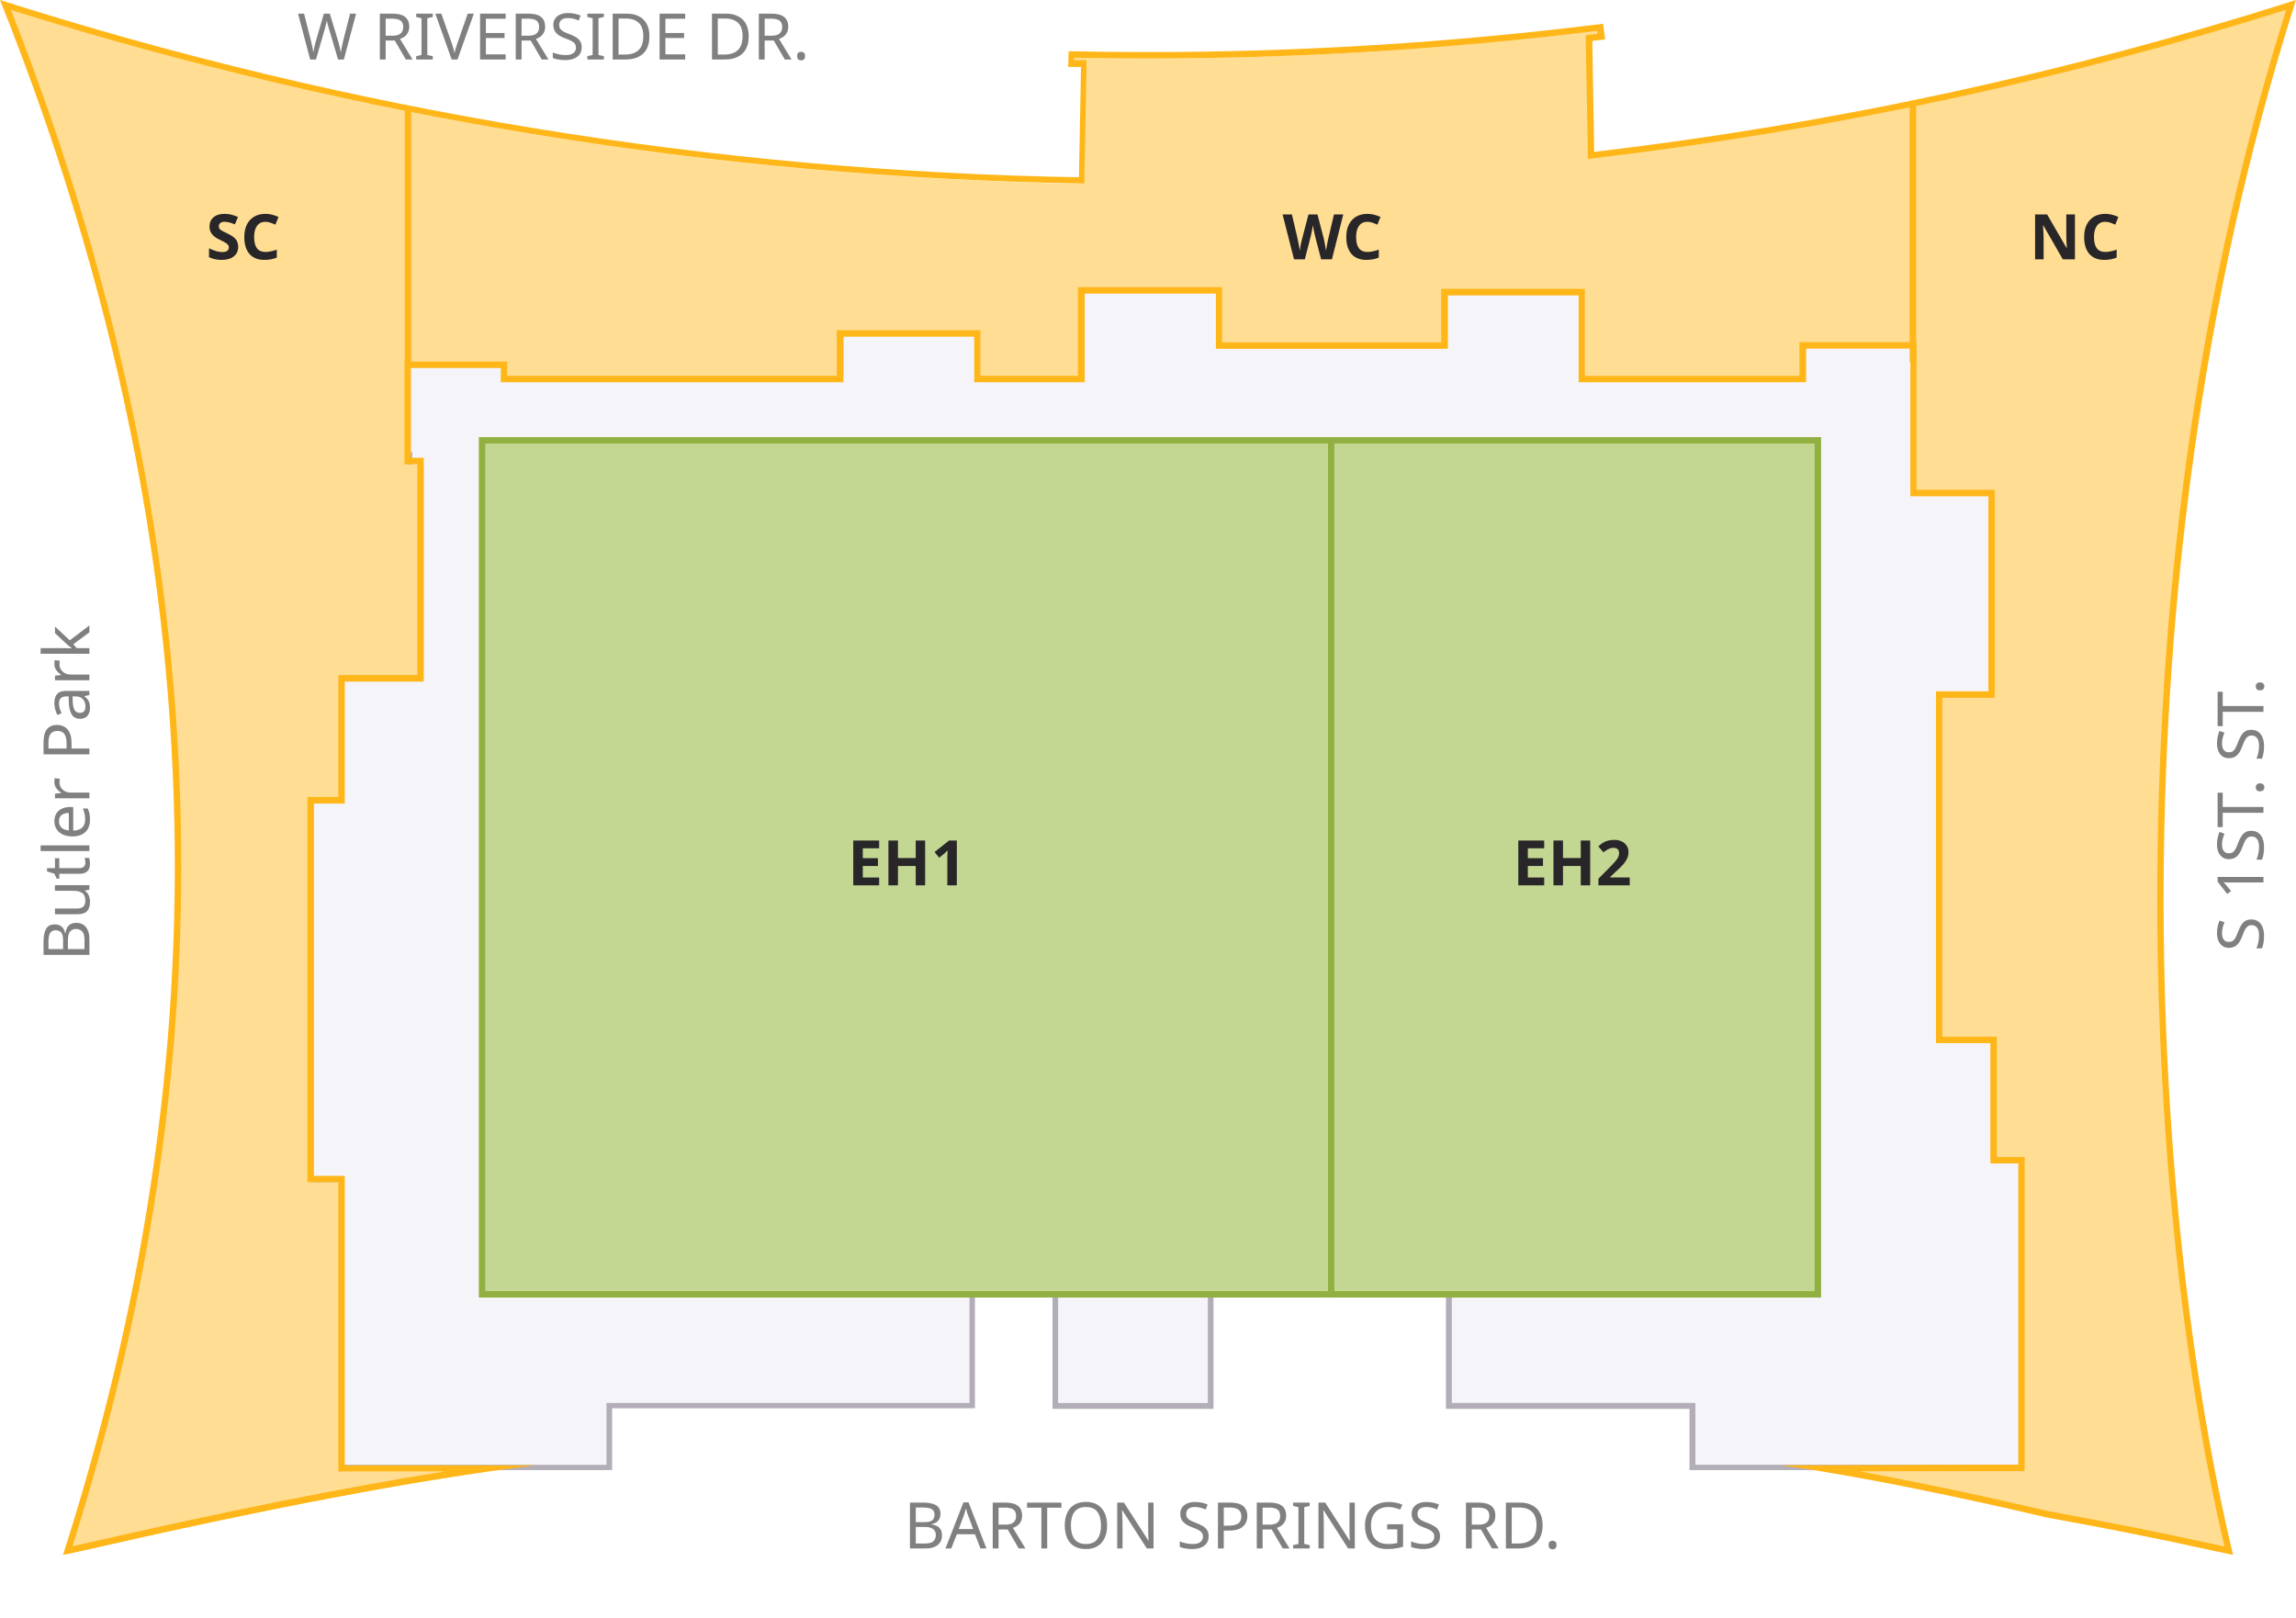
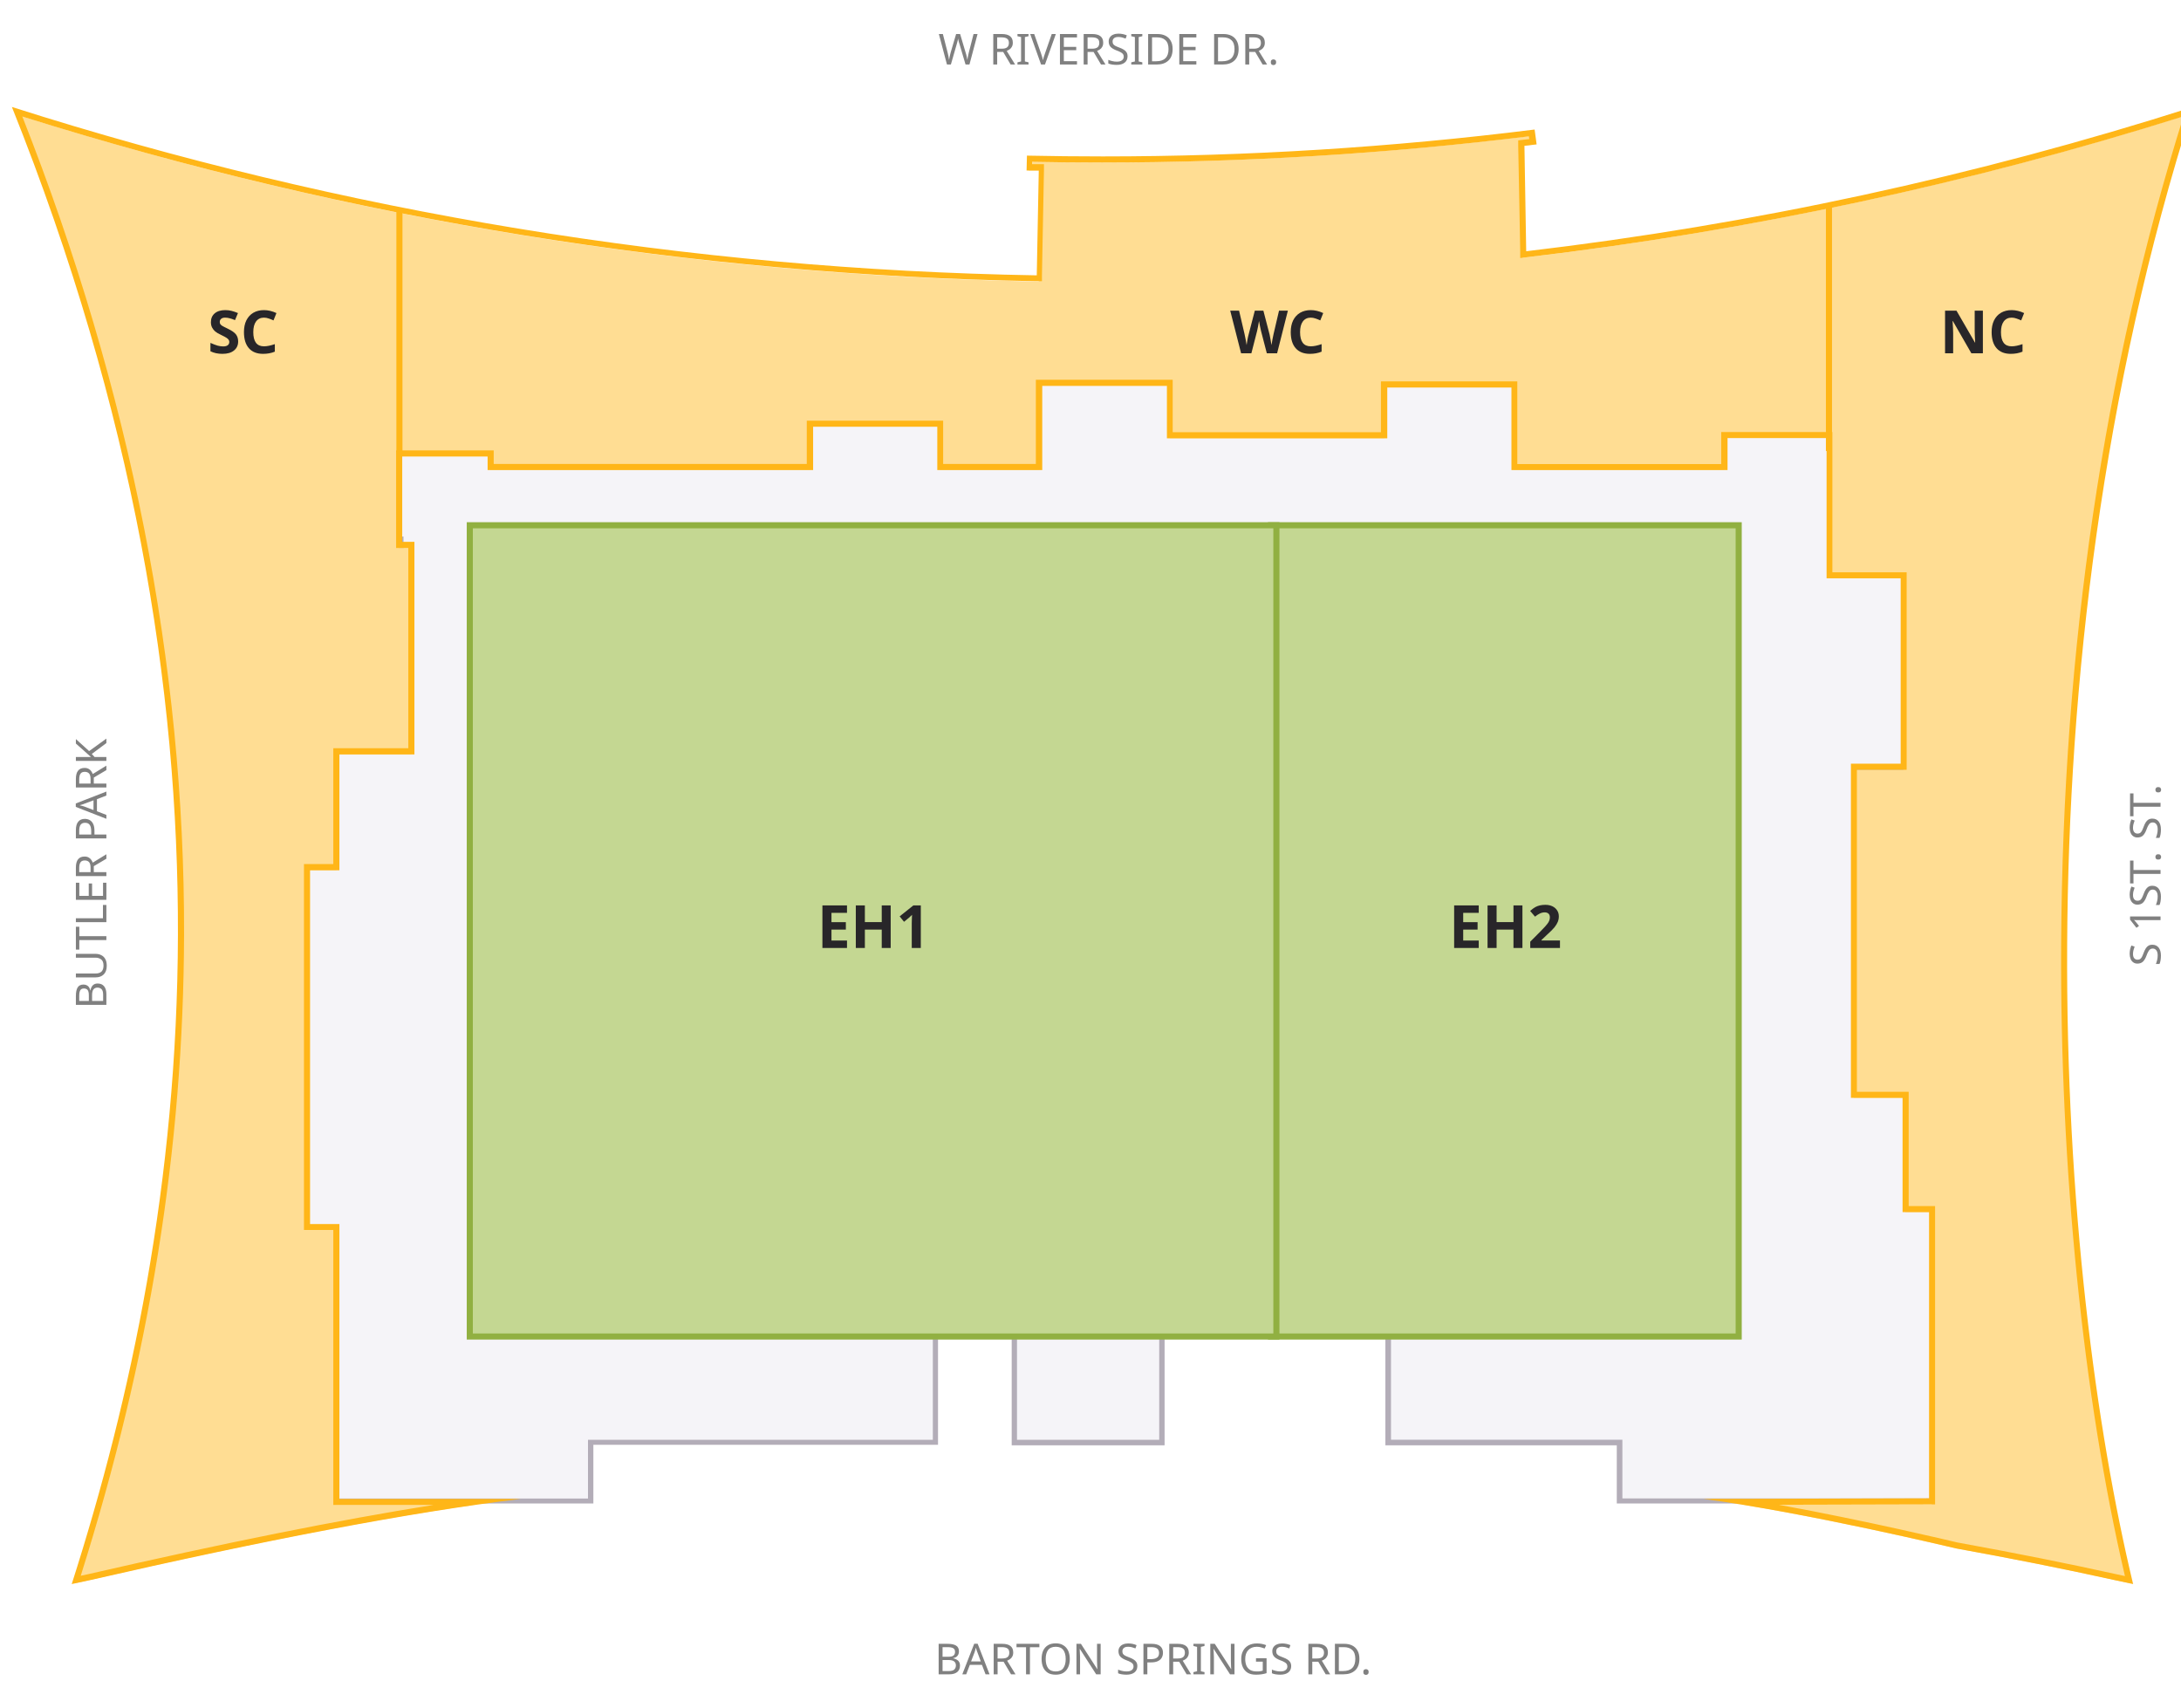
- <svg xmlns="http://www.w3.org/2000/svg" id="map" viewBox="0 0 357.6 252" style="zoom: 1;">
+ <svg xmlns="http://www.w3.org/2000/svg" cursor="default" id="map" style="zoom: 1;" viewBox="0 0 357.6 280">
  <defs>
    <style>.cls-1{fill:#f5f4f8;}.cls-2{fill:#b3adb8;}.cls-3{fill:#ffdd93;}.cls-4{fill:#ffb618;}.cls-5{fill:#c4d792;stroke:#91b041;stroke-miterlimit:3.86;}.cls-6{isolation:isolate;font-size:9.78px;fill:#282629;font-family:OpenSans-Semibold, Open Sans;font-weight:700;}.cls-7{fill:#fff1d2;stroke:#ffb618;stroke-miterlimit:10;}</style>
  </defs>
-   <polygon class="cls-1" points="263.62 228.61 263.62 218.98 225.68 218.98 225.68 200.53 188.61 200.53 188.61 218.98 164.36 218.98 164.36 200.53 151.41 200.53 151.41 218.98 94.9 218.98 94.9 228.61 52.36 228.61 52.36 184.51 47.55 184.51 47.55 123.83 52.36 123.83 52.36 103.91 64.65 103.91 63.73 70.87 61.73 70.87 61.73 55.98 79.29 55.98 79.29 58.21 129.99 58.21 129.99 51.11 153.02 51.11 153.02 58.21 167.56 58.21 167.56 44.39 190.67 44.39 190.67 52.99 224.13 52.99 224.13 44.66 247.16 44.66 247.16 58.21 279.92 58.21 279.92 52.95 298.83 52.95 298.83 75.96 310.98 75.96 310.98 109.03 302.82 109.03 302.82 161.15 311.31 161.15 311.31 179.89 315.65 179.89 315.65 228.61 263.62 228.61" />
-   <path class="cls-2" d="M190.23,44.83v8.6h34.33V45.1h22.16V58.64h33.63V53.39h18v23h12.15v32.2h-8.16v53h8.49v18.74h4.34v47.84H264.06v-9.63H226.12V200.09h-38v18.46H164.8V200.09H151v18.46H94.46v9.63H52.8v-44.1H48V124.26H52.8V104.35H65.1l0-.9-.89-32.16,0-.85h-2v-14H78.85v2.23h51.57v-7.1h22.16v7.1H168V44.83h22.24m.88-.88h-24V57.77H153.46v-7.1H129.55v7.1H79.73V55.54H61.29V71.31h2l.89,32.16H51.92v19.92H47.11v61.56h4.81V229H95.34v-9.63h56.51V201h12.08v18.46H189V201h36.2v18.46h37.94V229h52.91V179.45h-4.34V160.71h-8.49V109.47h8.16v-34H299.27v-23H279.48v5.26H247.6V44.22H223.69v8.33H191.11v-8.6Z" />
+   <polygon class="cls-1" points="265.569,246.149 265.569,236.519 227.629,236.519 227.629,218.069 190.559,218.069 190.559,236.519 166.309,236.519 166.309,218.069 153.359,218.069 153.359,236.519 96.849,236.519 96.849,246.149 54.309,246.149 54.309,202.049 49.499,202.049 49.499,141.369 54.309,141.369 54.309,121.449 66.599,121.449 65.679,88.409 63.679,88.409 63.679,73.519 81.239,73.519 81.239,75.749 131.939,75.749 131.939,68.649 154.969,68.649 154.969,75.749 169.509,75.749 169.509,61.929 192.619,61.929 192.619,70.529 226.079,70.529 226.079,62.199 249.109,62.199 249.109,75.749 281.869,75.749 281.869,70.489 300.779,70.489 300.779,93.499 312.929,93.499 312.929,126.569 304.769,126.569 304.769,178.689 313.259,178.689 313.259,197.429 317.599,197.429 317.599,246.149 265.569,246.149 " />
+   <path class="cls-2" d="M192.179,62.369 v8.6 h34.33 V62.639 h22.16 V76.179 h33.63 V70.929 h18 v23 h12.15 v32.2 h-8.16 v53 h8.49 v18.74 h4.34 v47.84 H266.009 v-9.63 H228.069 V217.629 h-38 v18.46 H166.749 V217.629 H152.949 v18.46 H96.409 v9.63 H54.749 v-44.1 H49.949 V141.799 H54.749 V121.889 H67.049 l0,-.9 l-.89,-32.16 l0,-.85 h-2 v-14 H80.799 v2.23 h51.57 v-7.1 h22.16 v7.1 H169.949 V62.369 h22.24 m.88,-.88 h-24 V75.309 H155.409 v-7.1 H131.499 v7.1 H81.679 V73.079 H63.239 V88.849 h2 l.89,32.16 H53.869 v19.92 H49.059 v61.56 h4.81 V246.539 H97.289 v-9.63 h56.51 V218.539 h12.08 v18.46 H190.949 V218.539 h36.2 v18.46 h37.94 V246.539 h52.91 V196.989 h-4.34 V178.249 h-8.49 V127.009 h8.16 v-34 H301.219 v-23 H281.429 v5.26 H249.549 V61.759 H225.639 v8.33 H193.059 v-8.6  Z " />
  <g id="clickable-Outdoor_Canopies" data-name="clickable-Outdoor Canopies">
-     <path class="cls-3" d="M344.94,241.577 c-7.89,-1.75 -16.42,-3.45 -26.09,-5.21 c-.19,0 -19,-4.54 -34.9,-7.15 l30.85,-.08 V181.217 h-4.34 V162.487 H302 V108.677 h8.16 V77.287 H298 v-23 H280.76 V59.487 H246.33 V45.987 H225 v8.33 H189.83 v-8.6 H168.39 V59.487 H152.19 v-7.1 H130.83 V59.487 H78.45 V57.307 h-15 v15 h2 v33.83 H53.2 v19 H48.39 v59 H53.2 v45.08 H75.81 c-16.57,2.37 -37.77,6.51 -63.16,12.34 l-2.1,.45 C36.24,161.177 33.07,82.407 0.86,1.287 a589.21,589.21 0 0 0 167,27.33 h.5 l.35,-18.19 l-2,0 l0,-1.44 c4,.08 8,.12 11.95,.12 a573.92,573.92 0 0 0 70.38,-4.35 l.2,1.44 l-1.9,.22 l.35,18.3 l.55,-.06 A588,588 0 0 0 356.83,1.257 c-28.2,89.08 -22.92,185.1 -9.71,240.79 Z" visibility="visible" />
-     <path class="cls-4" d="M356.06,1.54C343,43.1,336.26,88.73,336,137.19c-.21,36.69,3.6,74.37,10.46,103.71l-1.39-.3c-7.87-1.74-16.4-3.45-26.08-5.21-.74-.18-15.15-3.61-29.28-6.18l24.62-.06h1V180.23H311V161.49h-8.49V108.69h8.16V76.3H298.49v-23H280.26v5.26H246.83V45H224.47v8.33H190.33v-8.6H167.89V58.54H152.69v-7.1H130.33v7.1H79V56.32H63v16h2v32.83H52.7v19H47.89v60H52.7v45.08H69.16c-15.49,2.46-34.46,6.26-56.61,11.35l-1.26.27c11.3-35.82,16.85-70.22,16.94-105.12.12-44.09-8.8-89.22-26.52-134.16a589.73,589.73,0,0,0,166.18,27l1,0,0-1,.33-17.19,0-1-1,0h-.95V9c3.81.08,7.66.11,11.46.11a574.48,574.48,0,0,0,70-4.29l.06.45h0l-.91.1-.9.11,0,.9.33,17.29,0,1.1,1.1-.13A588.41,588.41,0,0,0,356.06,1.54M357.6,0A584.74,584.74,0,0,1,248.29,23.66L248,6.37l2-.23-.33-2.44a570.84,570.84,0,0,1-70.81,4.41q-6.22,0-12.43-.13l-.06,2.44,2,0-.33,17.19A586,586,0,0,1,0,0C40,100,29.33,181.24,9.81,242.21l2.95-.63c28.16-6.46,52.55-11.16,70.66-13.33H53.7V183.17H48.89v-58H53.7v-19H66V71.31H64v-14H78v2.23h53.37v-7.1h20.36v7.1h17.21V45.73h20.44v8.6h36.13V46h20.36V59.54h35.43V54.29h16.24v23h12.15v30.4h-8.16v54.79H310v18.74h4.34v46.93l-37,.1c16.92,2.23,41.44,8.12,41.44,8.12,8.72,1.58,17.42,3.29,26.07,5.21l2.95.63C335.7,191.83,327.8,93.3,357.6,0Z" />
+     <path d="M346.889,259.116 c-7.89,-1.75 -16.42,-3.45 -26.09,-5.21 c-.19,0 -19,-4.54 -34.9,-7.15 l30.85,-.08 V198.756 h-4.34 V180.026 H303.949 V126.216 h8.16 V94.826 H299.949 v-23 H282.709 V77.026 H248.279 V63.526 H226.949 v8.33 H191.779 v-8.6 H170.339 V77.026 H154.139 v-7.1 H132.779 V77.026 H80.399 V74.846 h-15 v15 h2 v33.83 H55.149 v19 H50.339 v59 H55.149 v45.08 H77.759 c-16.57,2.37 -37.77,6.51 -63.16,12.34 l-2.1,.45 C38.189,178.716 35.019,99.946 2.809,18.826 a589.21,589.21 0 0 0 167,27.33 h.5 l.35,-18.19 l-2,0 l0,-1.44 c4,.08 8,.12 11.95,.12 a573.92,573.92 0 0 0 70.38,-4.35 l.2,1.44 l-1.9,.22 l.35,18.3 l.55,-.06 A588,588 0 0 0 358.779,18.796 c-28.2,89.08 -22.92,185.1 -9.71,240.79  Z " visibility="visible" class="cls-3" />
+     <path class="cls-4" d="M358.009,19.079 C344.949,60.639 338.209,106.269 337.949,154.729 c-.21,36.69 3.6,74.37 10.46,103.71 l-1.39,-.3 c-7.87,-1.74 -16.4,-3.45 -26.08,-5.21 c-.74,-.18 -15.15,-3.61 -29.28,-6.18 l24.62,-.06 h1 V197.769 H312.949 V179.029 h-8.49 V126.229 h8.16 V93.839 H300.439 v-23 H282.209 v5.26 H248.779 V62.539 H226.419 v8.33 H192.279 v-8.6 H169.839 V76.079 H154.639 v-7.1 H132.279 v7.1 H80.949 V73.859 H64.949 v16 h2 v32.83 H54.649 v19 H49.839 v60 H54.649 v45.08 H71.109 c-15.49,2.46 -34.46,6.26 -56.61,11.35 l-1.26,.27 c11.3,-35.82 16.85,-70.22 16.94,-105.12 c.12,-44.09 -8.8,-89.22 -26.52,-134.16 a589.73,589.73 0 0 0 166.18,27 l1,0 l0,-1 l.33,-17.19 l0,-1 l-1,0 h-.95 V26.539 c3.81,.08 7.66,.11 11.46,.11 a574.48,574.48 0 0 0 70,-4.29 l.06,.45 h0 l-.91,.1 l-.9,.11 l0,.9 l.33,17.29 l0,1.1 l1.1,-.13 A588.41,588.41 0 0 0 358.009,19.079 M359.549,17.539 A584.74,584.74 0 0 1 250.239,41.199 L249.949,23.909 l2,-.23 l-.33,-2.44 a570.84,570.84 0 0 1 -70.81,4.41 q-6.22,0 -12.43,-.13 l-.06,2.44 l2,0 l-.33,17.19 A586,586 0 0 1 1.949,17.539 C41.949,117.539 31.279,198.779 11.759,259.749 l2.95,-.63 c28.16,-6.46 52.55,-11.16 70.66,-13.33 H55.649 V200.709 H50.839 v-58 H55.649 v-19 H67.949 V88.849 H65.949 v-14 H79.949 v2.23 h53.37 v-7.1 h20.36 v7.1 h17.21 V63.269 h20.44 v8.6 h36.13 V63.539 h20.36 V77.079 h35.43 V71.829 h16.24 v23 h12.15 v30.4 h-8.16 v54.79 H311.949 v18.74 h4.34 v46.93 l-37,.1 c16.92,2.23 41.44,8.12 41.44,8.12 c8.72,1.58 17.42,3.29 26.07,5.21 l2.95,.63 C337.649,209.369 329.749,110.839 359.549,17.539  Z " />
  </g>
-   <rect id="clickable-Exhibit_Hall_2" data-name="clickable-Exhibit Hall 2" class="cls-5" x="206.45" y="68.59" width="76.68" height="133.03" />
-   <rect id="clickable-Exhibit_Hall_1" data-name="clickable-Exhibit Hall 1" class="cls-5" x="75.08" y="68.59" width="132.25" height="133.03" />
-   <text class="cls-6" transform="translate(132.02 137.91)">EH1</text>
-   <text class="cls-6" transform="translate(32.1 40.39)">SC</text>
-   <text class="cls-6" transform="translate(199.76 40.39)">WC</text>
-   <text class="cls-6" transform="translate(316.09 40.39)">NC</text>
-   <text class="cls-6" transform="translate(235.6 137.91)">EH2</text>
-   <line class="cls-7" x1="63.54" y1="56.61" x2="63.54" y2="16.62" />
-   <line class="cls-7" x1="297.93" y1="56.42" x2="297.93" y2="16.43" />
-   <text stroke="none" style="outline-style:none;" id="text1" stroke-width="1px" x="86.205px" text-rendering="geometricPrecision" font-family="Sans Serif" fill="grey" font-size="10px" y="9.264px" transform="" text-anchor="middle">W RIVERSIDE DR.</text>
-   <text stroke="none" style="outline-style:none;" id="text2" stroke-width="1px" x="15.565px" text-rendering="geometricPrecision" font-family="Sans Serif" fill="grey" font-size="10px" y="118.912px" transform="rotate(0 17.04688 122.0391) scale(1 1) rotate(270 17.04688 122.0391)" text-anchor="middle">Butler Park</text>
-   <text stroke="none" style="outline-style:none;" id="text3" stroke-width="1px" x="277.213px" text-rendering="geometricPrecision" font-family="Sans Serif" fill="grey" font-size="10px" y="400.023px" transform="rotate(270 178.3125 225.8047)" text-anchor="middle">S 1ST. ST.</text>
-   <text stroke="none" style="outline-style:none;" id="text4" stroke-width="1px" x="191.954px" text-rendering="geometricPrecision" font-family="Sans Serif" fill="grey" font-size="10px" y="241.198px" transform="" text-anchor="middle">BARTON SPRINGS RD.</text>
+   <rect height="133.03" x="208.399px" y="86.129px" id="clickable-Exhibit_Hall_2" width="76.68" class="cls-5" data-name="clickable-Exhibit Hall 2" />
+   <rect height="133.03" x="77.029px" y="86.129px" id="clickable-Exhibit_Hall_1" width="132.25" class="cls-5" data-name="clickable-Exhibit Hall 1" />
+   <text y="17.539px" transform="translate(132.02 137.91)" class="cls-6" x="1.949px">EH1</text>
+   <text y="17.539px" transform="translate(32.1 40.39)" class="cls-6" x="1.949px">SC</text>
+   <text y="17.539px" transform="translate(199.76 40.39)" class="cls-6" x="1.949px">WC</text>
+   <text y="17.539px" transform="translate(316.09 40.39)" class="cls-6" x="1.949px">NC</text>
+   <text y="17.539px" transform="translate(235.6 137.91)" class="cls-6" x="1.949px">EH2</text>
+   <line x2="65.489px" x1="65.489px" class="cls-7" y2="34.159px" y1="74.149px" />
+   <line x2="299.879px" x1="299.879px" class="cls-7" y2="33.969px" y1="73.959px" />
+   <text stroke="none" style="outline-style:none;" id="text1" stroke-width="1px" x="181.8px" text-rendering="geometricPrecision" font-family="Sans Serif" fill="grey" font-size="7px" y="10.576px" transform="" text-anchor="middle">W RIVERSIDE DR.</text>
+   <text stroke="none" style="outline-style:none;" id="text2" stroke-width="1px" x="-4.191px" text-rendering="geometricPrecision" font-family="Sans Serif" fill="grey" font-size="7px" y="122.434px" transform="rotate(0 17.04688 122.0391) scale(1 1) rotate(270 17.04688 122.0391)" text-anchor="middle">BUTLER PARK</text>
+   <text stroke="none" style="outline-style:none;" id="text3" stroke-width="1px" x="260.623px" text-rendering="geometricPrecision" font-family="Sans Serif" fill="grey" font-size="7px" y="401.736px" transform="rotate(270 178.3125 225.8047)" text-anchor="middle">S 1ST. ST.</text>
+   <text stroke="none" style="outline-style:none;" id="text4" stroke-width="1px" x="189.068px" text-rendering="geometricPrecision" font-family="Sans Serif" fill="grey" font-size="7px" y="274.546px" transform="" text-anchor="middle">BARTON SPRINGS RD.</text>
</svg>
